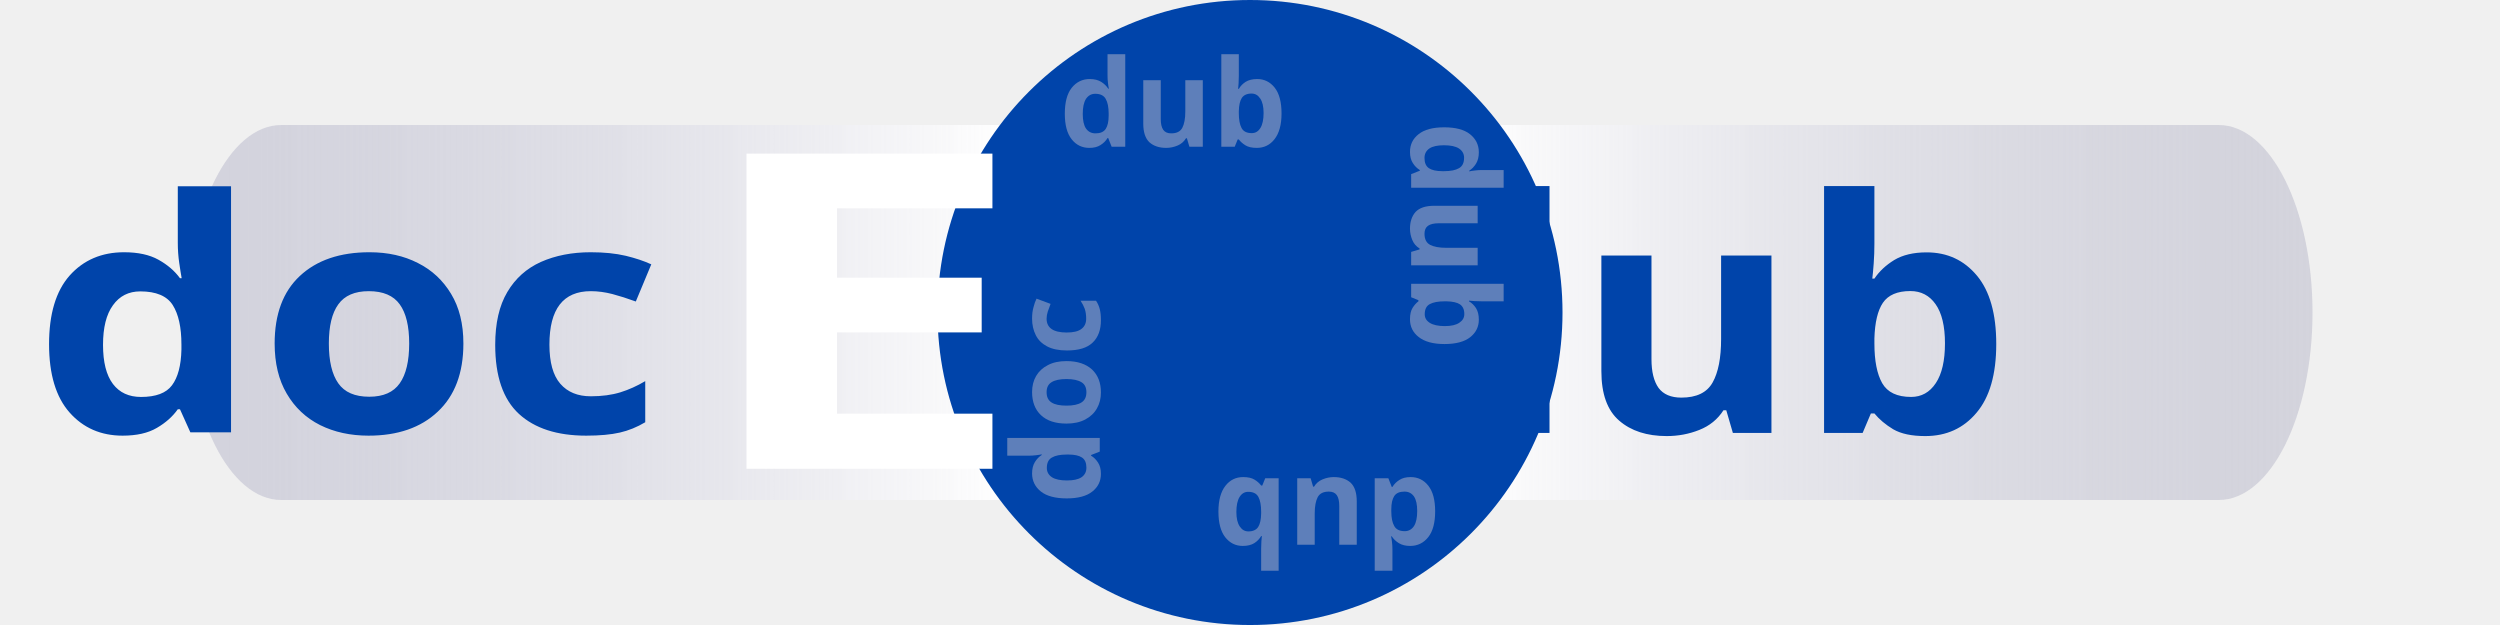
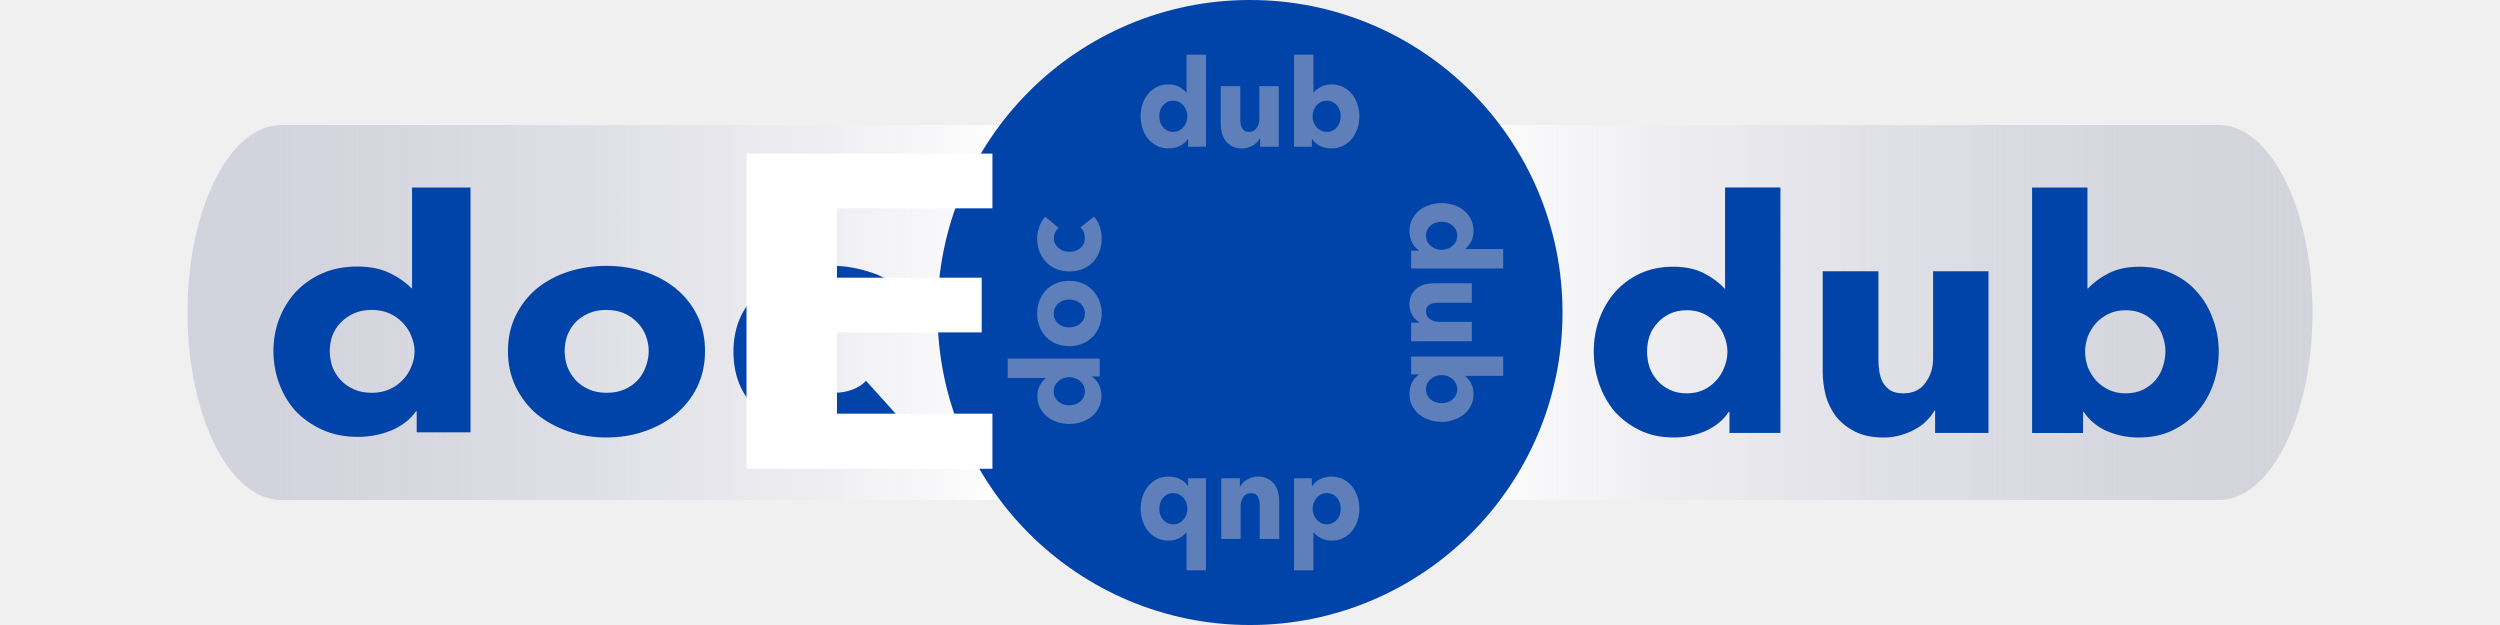
<svg xmlns="http://www.w3.org/2000/svg" xmlns:xlink="http://www.w3.org/1999/xlink" width="640" height="160" viewBox="0 0 169.333 42.333" version="1.1" id="svg8">
  <defs id="defs2">
    <linearGradient id="linearGradient1142">
      <stop style="stop-color:#b5b5c9;stop-opacity:0.502" offset="0" id="stop1134" />
      <stop style="stop-color:#ffffff;stop-opacity:1" offset="0.387" id="stop989" />
      <stop style="stop-color:#ffffff;stop-opacity:1" offset="0.6" id="stop999" />
      <stop style="stop-color:#b6b6c8;stop-opacity:0.5" offset="1" id="stop1140" />
    </linearGradient>
    <linearGradient id="linearGradient1130">
      <stop style="stop-color:#ffffff;stop-opacity:0" offset="0" id="stop1122" />
      <stop style="stop-color:#ffffff;stop-opacity:0.77" offset="0.373" id="stop1124" />
      <stop style="stop-color:#ffffff;stop-opacity:1" offset="0.613" id="stop1126" />
      <stop style="stop-color:#ffffff;stop-opacity:0;" offset="1" id="stop1128" />
    </linearGradient>
    <linearGradient id="linearGradient1042-3">
      <stop style="stop-color:#ffffff;stop-opacity:0" offset="0" id="stop1055" />
      <stop style="stop-color:#ffffff;stop-opacity:0.77" offset="0.388" id="stop1064" />
      <stop style="stop-color:#ffffff;stop-opacity:1" offset="0.5" id="stop1062" />
      <stop style="stop-color:#ffffff;stop-opacity:0;" offset="1" id="stop1057" />
    </linearGradient>
    <rect x="42.333" y="29.633" width="63.5" height="12.7" id="rect102" />
    <rect x="21.167" y="4.233" width="192.147" height="57.191" id="rect80" />
    <linearGradient xlink:href="#linearGradient1042-3" id="linearGradient1060" gradientUnits="userSpaceOnUse" x1="-3.0883715e-08" y1="21.167" x2="169.333" y2="21.167" gradientTransform="matrix(1.125,0,0,1,-10.58333,0)" />
    <linearGradient xlink:href="#linearGradient1130" id="linearGradient1120" x1="6.028" y1="25.421" x2="156.733" y2="25.421" gradientUnits="userSpaceOnUse" />
    <linearGradient xlink:href="#linearGradient1142" id="linearGradient1144" gradientUnits="userSpaceOnUse" x1="0" y1="21.167" x2="169.333" y2="21.167" gradientTransform="matrix(0.8499999,0,0,0.6,12.7,8.466667)" />
  </defs>
  <g id="layer1">
    <rect style="fill:url(#linearGradient1144);fill-opacity:1;stroke:none;stroke-width:0.378;stroke-linejoin:round;stroke-miterlimit:4;stroke-dasharray:none;stroke-opacity:1" id="rect1034" width="143.933" height="25.4" x="12.7" y="8.467" ry="12.7" rx="6.35" />
-     <text xml:space="preserve" id="text100" style="fill:black;fill-opacity:1;line-height:1.25;stroke:none;font-family:sans-serif;font-style:normal;font-weight:normal;font-size:10.583px;white-space:pre;shape-inside:url(#rect102);stroke-linejoin:round;" />
+     <text xml:space="preserve" id="text100" style="fill:black;fill-opacity:1;line-height:1.25;stroke:none;font-family:sans-serif;font-style:normal;font-weight:normal;font-size:10.583px;white-space:pre;shape-inside:url(#rect102);stroke-linejoin:round" />
    <text xml:space="preserve" style="font-style:normal;font-weight:normal;font-size:10.583px;line-height:1.25;font-family:sans-serif;fill:#000000;fill-opacity:1;stroke:none;stroke-width:0.265;stroke-linejoin:round;" x="48.683" y="50.8" id="text203">
      <tspan id="tspan201" x="48.683" y="50.8" style="stroke-width:0.265;stroke-linejoin:round;" />
    </text>
    <text xml:space="preserve" style="font-style:normal;font-weight:normal;font-size:10.583px;line-height:1.25;font-family:sans-serif;fill:#000000;fill-opacity:1;stroke:none;stroke-width:0.265" x="222.25" y="0" id="text1148">
      <tspan id="tspan1146" x="222.25" y="0" style="stroke-width:0.265" />
    </text>
-     <text xml:space="preserve" style="font-style:normal;font-weight:normal;font-size:23.009px;line-height:1.25;font-family:sans-serif;fill:#0044aa;fill-opacity:1;stroke:none;stroke-width:1.673;stroke-linejoin:round;" x="37.408" y="30.716" id="text108-4-5-7" transform="scale(1.048966,0.9533198)">
-       <tspan id="tspan106-3-8-1" x="37.408" y="30.716" style="font-style:normal;font-variant:normal;font-weight:bold;font-stretch:normal;font-size:23.009px;font-family:'Avenir Next';-inkscape-font-specification:'Avenir Next Bold';text-align:center;text-anchor:middle;fill:#0044aa;fill-opacity:1;stroke-width:1.673;stroke-linejoin:round;">doc</tspan>
-     </text>
-     <text xml:space="preserve" style="font-style:normal;font-weight:normal;font-size:22.424px;line-height:1.25;font-family:sans-serif;fill:#0044aa;fill-opacity:1;stroke:none;stroke-width:1.631;stroke-linejoin:round;" x="126.629" y="29.902" id="text108-4-5-3" transform="scale(1.01966,0.9807194)">
-       <tspan id="tspan106-3-8-8" x="126.629" y="29.902" style="font-style:normal;font-variant:normal;font-weight:bold;font-stretch:normal;font-size:22.424px;font-family:'Avenir Next';-inkscape-font-specification:'Avenir Next Bold';text-align:center;text-anchor:middle;fill:#0044aa;fill-opacity:1;stroke-width:1.631;stroke-linejoin:round;">dub</tspan>
-     </text>
+     <g aria-label="doc" transform="scale(1.048966,0.9533198)" id="text108-4-5-7" style="font-size:23.009px;line-height:1.25;fill:#0044aa;stroke-width:1.673;stroke-linejoin:round">
+       <path d="M 26.906,30.716 V 29.221 h -0.046 q -0.552,0.874 -1.588,1.358 -1.012,0.46 -2.163,0.46 -1.288,0 -2.301,-0.506 -1.012,-0.506 -1.726,-1.334 -0.69,-0.851 -1.058,-1.956 -0.368,-1.104 -0.368,-2.301 0,-1.196 0.368,-2.278 0.391,-1.104 1.081,-1.933 0.713,-0.828 1.703,-1.311 1.012,-0.483 2.255,-0.483 1.265,0 2.14,0.483 0.874,0.483 1.358,1.058 h 0.046 v -7.156 h 3.773 v 17.394 z m -0.138,-5.752 q 0,-0.552 -0.207,-1.081 -0.184,-0.529 -0.552,-0.943 -0.345,-0.414 -0.851,-0.667 -0.506,-0.253 -1.15,-0.253 -0.667,0 -1.173,0.253 -0.506,0.253 -0.851,0.667 -0.345,0.391 -0.529,0.92 -0.161,0.529 -0.161,1.081 0,0.552 0.161,1.104 0.184,0.529 0.529,0.943 0.345,0.414 0.851,0.667 0.506,0.253 1.173,0.253 0.644,0 1.15,-0.253 0.506,-0.253 0.851,-0.667 0.368,-0.414 0.552,-0.943 0.207,-0.529 0.207,-1.081 z" style="font-weight:bold;font-family:'Avenir Next';-inkscape-font-specification:'Avenir Next Bold';text-align:center;text-anchor:middle" id="path3281" />
+       <path d="m 45.524,24.941 q 0,1.404 -0.506,2.554 -0.506,1.127 -1.381,1.933 -0.874,0.782 -2.025,1.219 -1.15,0.437 -2.462,0.437 -1.288,0 -2.462,-0.437 -1.15,-0.437 -2.025,-1.219 -0.851,-0.805 -1.358,-1.933 -0.506,-1.15 -0.506,-2.554 0,-1.404 0.506,-2.531 0.506,-1.127 1.358,-1.91 0.874,-0.782 2.025,-1.196 1.173,-0.414 2.462,-0.414 1.311,0 2.462,0.414 1.15,0.414 2.025,1.196 0.874,0.782 1.381,1.91 0.506,1.127 0.506,2.531 z m -3.635,0 q 0,-0.552 -0.184,-1.081 -0.184,-0.529 -0.529,-0.92 -0.345,-0.414 -0.851,-0.667 -0.506,-0.253 -1.173,-0.253 -0.667,0 -1.173,0.253 -0.506,0.253 -0.851,0.667 -0.322,0.391 -0.506,0.92 -0.161,0.529 -0.161,1.081 0,0.552 0.161,1.081 0.184,0.529 0.529,0.966 0.345,0.414 0.851,0.667 0.506,0.253 1.173,0.253 0.667,0 1.173,-0.253 0.506,-0.253 0.851,-0.667 0.345,-0.437 0.506,-0.966 0.184,-0.529 0.184,-1.081 z" style="font-weight:bold;font-family:'Avenir Next';-inkscape-font-specification:'Avenir Next Bold';text-align:center;text-anchor:middle" id="path3283" />
+       <path d="m 55.828,22.962 q -0.322,-0.414 -0.874,-0.667 -0.552,-0.253 -1.127,-0.253 -0.598,0 -1.081,0.253 -0.483,0.23 -0.828,0.644 -0.345,0.391 -0.552,0.92 -0.184,0.529 -0.184,1.127 0,0.598 0.184,1.127 0.184,0.529 0.529,0.943 0.368,0.391 0.851,0.621 0.506,0.23 1.127,0.23 0.575,0 1.127,-0.207 0.575,-0.23 0.92,-0.644 l 2.094,2.554 q -0.713,0.69 -1.841,1.081 -1.127,0.391 -2.393,0.391 -1.358,0 -2.531,-0.414 -1.173,-0.414 -2.048,-1.196 -0.851,-0.805 -1.358,-1.933 -0.483,-1.127 -0.483,-2.554 0,-1.404 0.483,-2.531 0.506,-1.127 1.358,-1.91 0.874,-0.805 2.048,-1.219 1.173,-0.437 2.508,-0.437 0.621,0 1.219,0.115 0.621,0.115 1.173,0.322 0.575,0.184 1.035,0.483 0.483,0.276 0.828,0.621 z" style="font-weight:bold;font-family:'Avenir Next';-inkscape-font-specification:'Avenir Next Bold';text-align:center;text-anchor:middle" id="path3285" />
+     </g>
+     <g aria-label="dub" transform="scale(1.01966,0.9807194)" id="text108-4-5-3" style="font-size:22.424px;line-height:1.25;fill:#0044aa;stroke-width:1.631;stroke-linejoin:round">
+       <path d="m 114.883,29.902 v -1.458 h -0.045 q -0.538,0.852 -1.547,1.323 -0.987,0.448 -2.108,0.448 -1.256,0 -2.242,-0.493 -0.987,-0.493 -1.682,-1.301 -0.673,-0.83 -1.031,-1.906 -0.359,-1.076 -0.359,-2.242 0,-1.166 0.359,-2.22 0.381,-1.076 1.054,-1.884 0.695,-0.807 1.659,-1.278 0.987,-0.471 2.198,-0.471 1.233,0 2.085,0.471 0.852,0.471 1.323,1.031 h 0.045 v -6.974 h 3.677 v 16.952 z m -0.135,-5.606 q 0,-0.538 -0.202,-1.054 -0.179,-0.516 -0.538,-0.919 -0.336,-0.404 -0.83,-0.65 -0.493,-0.247 -1.121,-0.247 -0.65,0 -1.144,0.247 -0.493,0.247 -0.83,0.65 -0.336,0.381 -0.516,0.897 -0.157,0.516 -0.157,1.054 0,0.538 0.157,1.076 0.179,0.516 0.516,0.919 0.336,0.404 0.83,0.65 0.493,0.247 1.144,0.247 0.628,0 1.121,-0.247 0.493,-0.247 0.83,-0.65 0.359,-0.404 0.538,-0.919 0.202,-0.516 0.202,-1.054 z" style="font-weight:bold;font-family:'Avenir Next';-inkscape-font-specification:'Avenir Next Bold';text-align:center;text-anchor:middle" id="path3306" />
+       <path d="m 128.544,29.902 v -1.547 h -0.045 q -0.202,0.381 -0.538,0.718 -0.314,0.336 -0.762,0.583 -0.426,0.247 -0.964,0.404 -0.516,0.157 -1.099,0.157 -1.121,0 -1.906,-0.404 -0.762,-0.404 -1.256,-1.031 -0.471,-0.65 -0.695,-1.458 -0.202,-0.83 -0.202,-1.682 v -6.907 h 3.7 v 6.054 q 0,0.471 0.067,0.897 0.067,0.426 0.247,0.762 0.202,0.336 0.516,0.538 0.314,0.179 0.83,0.179 0.964,0 1.458,-0.718 0.516,-0.718 0.516,-1.682 V 18.735 h 3.677 v 11.167 z" style="font-weight:bold;font-family:'Avenir Next';-inkscape-font-specification:'Avenir Next Bold';text-align:center;text-anchor:middle" id="path3308" />
+       <path d="m 147.386,24.274 q 0,1.166 -0.359,2.242 -0.359,1.076 -1.054,1.906 -0.673,0.807 -1.659,1.301 -0.987,0.493 -2.242,0.493 -1.121,0 -2.13,-0.448 -0.987,-0.471 -1.525,-1.323 h -0.045 v 1.458 h -3.386 V 12.95 h 3.677 v 6.974 h 0.045 q 0.471,-0.561 1.323,-1.031 0.852,-0.471 2.085,-0.471 1.211,0 2.175,0.471 0.987,0.471 1.659,1.278 0.695,0.807 1.054,1.884 0.381,1.054 0.381,2.22 z m -3.543,0 q 0,-0.538 -0.179,-1.054 -0.157,-0.516 -0.493,-0.897 -0.336,-0.404 -0.83,-0.65 -0.493,-0.247 -1.144,-0.247 -0.628,0 -1.121,0.247 -0.493,0.247 -0.852,0.65 -0.336,0.404 -0.538,0.919 -0.179,0.516 -0.179,1.054 0,0.538 0.179,1.054 0.202,0.516 0.538,0.919 0.359,0.404 0.852,0.65 0.493,0.247 1.121,0.247 0.65,0 1.144,-0.247 0.493,-0.247 0.83,-0.65 0.336,-0.404 0.493,-0.919 0.179,-0.538 0.179,-1.076 z" style="font-weight:bold;font-family:'Avenir Next';-inkscape-font-specification:'Avenir Next Bold';text-align:center;text-anchor:middle" id="path3310" />
+     </g>
    <circle style="fill:#0044aa;fill-opacity:1;stroke:none;stroke-width:0.429;stroke-linejoin:round;stroke-miterlimit:4;stroke-dasharray:none;stroke-opacity:1" id="path1033" cx="84.667" cy="21.167" r="21.167" />
    <text xml:space="preserve" style="font-style:normal;font-weight:normal;font-size:34.794px;line-height:1.25;font-family:sans-serif;fill:#ffffff;fill-opacity:1;stroke:none;stroke-width:2.53;stroke-linejoin:round;stroke-opacity:1" x="72.681" y="36.951" id="text108-4-5-3-9" transform="scale(1.163826,0.8592353)">
      <tspan id="tspan106-3-8-8-4" x="72.681" y="36.951" style="font-style:normal;font-variant:normal;font-weight:bold;font-stretch:normal;font-size:34.794px;font-family:'Avenir Next';-inkscape-font-specification:'Avenir Next Bold';text-align:center;text-anchor:middle;fill:#ffffff;fill-opacity:1;stroke:none;stroke-width:2.53;stroke-linejoin:round;stroke-opacity:1">E</tspan>
    </text>
    <text xml:space="preserve" style="font-style:normal;font-weight:normal;font-size:10.583px;line-height:1.25;font-family:sans-serif;fill:#000000;fill-opacity:1;stroke:none;stroke-width:0.265" x="120.65" y="50.8" id="text1027">
      <tspan id="tspan1025" x="120.65" y="50.8" style="stroke-width:0.265" />
    </text>
    <text xml:space="preserve" style="font-style:normal;font-weight:normal;font-size:10.583px;line-height:1.25;font-family:sans-serif;fill:#000000;fill-opacity:1;stroke:none;stroke-width:0.265" x="105.833" y="-4.233" id="text1031">
      <tspan id="tspan1029" x="105.833" y="-4.233" style="stroke-width:0.265" />
    </text>
    <text xml:space="preserve" style="font-style:normal;font-weight:normal;font-size:10.583px;line-height:1.25;font-family:sans-serif;fill:#000000;fill-opacity:1;stroke:none;stroke-width:0.265" x="44.45" y="4.233" id="text912">
      <tspan id="tspan910" x="44.45" y="4.233" style="stroke-width:0.265" />
    </text>
-     <text xml:space="preserve" style="font-style:normal;font-weight:normal;font-size:8.124px;line-height:1.25;font-family:sans-serif;fill:#b7b7c8;fill-opacity:0.514;stroke:none;stroke-width:0.591;stroke-linejoin:round" x="-85.948" y="-31.911" id="text108-4-5-3-3" transform="scale(-0.9850841,-1.015142)">
-       <tspan id="tspan106-3-8-8-9" x="-85.948" y="-31.911" style="font-style:normal;font-variant:normal;font-weight:bold;font-stretch:normal;font-size:8.124px;font-family:'Avenir Next';-inkscape-font-specification:'Avenir Next Bold';text-align:center;text-anchor:middle;fill:#b7b7c8;fill-opacity:0.514;stroke-width:0.591;stroke-linejoin:round">dub</tspan>
-     </text>
-     <text xml:space="preserve" style="font-style:normal;font-weight:normal;font-size:8.124px;line-height:1.25;font-family:sans-serif;fill:#b7b7c8;fill-opacity:0.514;stroke:none;stroke-width:0.591;stroke-linejoin:round" x="85.949" y="9.79" id="text108-4-5-3-8" transform="scale(0.9850841,1.015142)">
-       <tspan id="tspan106-3-8-8-2" x="85.949" y="9.79" style="font-style:normal;font-variant:normal;font-weight:bold;font-stretch:normal;font-size:8.124px;font-family:'Avenir Next';-inkscape-font-specification:'Avenir Next Bold';text-align:center;text-anchor:middle;fill:#b7b7c8;fill-opacity:0.514;stroke-width:0.591;stroke-linejoin:round">dub</tspan>
-     </text>
-     <text xml:space="preserve" style="font-style:normal;font-weight:normal;font-size:8.124px;line-height:1.25;font-family:sans-serif;fill:#b7b7c8;fill-opacity:0.514;stroke:none;stroke-width:0.591;stroke-linejoin:round" x="-22.175" y="73.378" id="text108-4-5-3-8-5" transform="matrix(0,-0.9850841,1.015142,0,0,0)">
-       <tspan id="tspan106-3-8-8-2-5" x="-22.175" y="73.378" style="font-style:normal;font-variant:normal;font-weight:bold;font-stretch:normal;font-size:8.124px;font-family:'Avenir Next';-inkscape-font-specification:'Avenir Next Bold';text-align:center;text-anchor:middle;fill:#b7b7c8;fill-opacity:0.514;stroke-width:0.591;stroke-linejoin:round">doc</tspan>
-     </text>
-     <text xml:space="preserve" style="font-style:normal;font-weight:normal;font-size:8.124px;line-height:1.25;font-family:sans-serif;fill:#b7b7c8;fill-opacity:0.514;stroke:none;stroke-width:0.591;stroke-linejoin:round" x="21.487" y="-94.157" id="text108-4-5-3-4" transform="matrix(0,0.9850841,-1.015142,0,0,0)">
-       <tspan id="tspan106-3-8-8-8" x="21.487" y="-94.157" style="font-style:normal;font-variant:normal;font-weight:bold;font-stretch:normal;font-size:8.124px;font-family:'Avenir Next';-inkscape-font-specification:'Avenir Next Bold';text-align:center;text-anchor:middle;fill:#b7b7c8;fill-opacity:0.514;stroke-width:0.591;stroke-linejoin:round">dub</tspan>
-     </text>
+     <g aria-label="dub" transform="scale(-0.9850841,-1.015142)" id="text108-4-5-3-3" style="font-size:8.124px;line-height:1.25;fill:#b7b7c8;fill-opacity:0.514;stroke-width:0.591;stroke-linejoin:round">
+       <path d="m -90.203,-31.911 v -0.528 h -0.016 q -0.195,0.309 -0.561,0.479 -0.357,0.162 -0.764,0.162 -0.455,0 -0.812,-0.179 -0.357,-0.179 -0.609,-0.471 -0.244,-0.301 -0.374,-0.691 -0.13,-0.39 -0.13,-0.812 0,-0.422 0.13,-0.804 0.138,-0.39 0.382,-0.682 0.252,-0.292 0.601,-0.463 0.357,-0.171 0.796,-0.171 0.447,0 0.756,0.171 0.309,0.171 0.479,0.374 h 0.016 v -2.526 h 1.332 v 6.142 z m -0.049,-2.031 q 0,-0.195 -0.073,-0.382 -0.065,-0.187 -0.195,-0.333 -0.122,-0.146 -0.301,-0.236 -0.179,-0.089 -0.406,-0.089 -0.236,0 -0.414,0.089 -0.179,0.089 -0.301,0.236 -0.122,0.138 -0.187,0.325 -0.057,0.187 -0.057,0.382 0,0.195 0.057,0.39 0.065,0.187 0.187,0.333 0.122,0.146 0.301,0.236 0.179,0.089 0.414,0.089 0.227,0 0.406,-0.089 0.179,-0.089 0.301,-0.236 0.13,-0.146 0.195,-0.333 0.073,-0.187 0.073,-0.382 z" style="font-weight:bold;font-family:'Avenir Next';-inkscape-font-specification:'Avenir Next Bold';text-align:center;text-anchor:middle" id="path3381" />
+       <path d="m -85.254,-31.911 v -0.561 h -0.016 q -0.073,0.138 -0.195,0.26 -0.114,0.122 -0.276,0.211 -0.154,0.089 -0.349,0.146 -0.187,0.057 -0.398,0.057 -0.406,0 -0.691,-0.146 -0.276,-0.146 -0.455,-0.374 -0.171,-0.236 -0.252,-0.528 -0.073,-0.301 -0.073,-0.609 v -2.502 h 1.34 v 2.193 q 0,0.171 0.024,0.325 0.024,0.154 0.089,0.276 0.073,0.122 0.187,0.195 0.114,0.065 0.301,0.065 0.349,0 0.528,-0.26 0.187,-0.26 0.187,-0.609 v -2.185 h 1.332 v 4.046 z" style="font-weight:bold;font-family:'Avenir Next';-inkscape-font-specification:'Avenir Next Bold';text-align:center;text-anchor:middle" id="path3383" />
+       <path d="m -78.428,-33.95 q 0,0.422 -0.13,0.812 -0.13,0.39 -0.382,0.691 -0.244,0.292 -0.601,0.471 -0.357,0.179 -0.812,0.179 -0.406,0 -0.772,-0.162 -0.357,-0.171 -0.552,-0.479 h -0.016 v 0.528 h -1.227 v -6.142 h 1.332 v 2.526 h 0.016 q 0.171,-0.203 0.479,-0.374 0.309,-0.171 0.756,-0.171 0.439,0 0.788,0.171 0.357,0.171 0.601,0.463 0.252,0.292 0.382,0.682 0.138,0.382 0.138,0.804 z m -1.284,0 q 0,-0.195 -0.065,-0.382 -0.057,-0.187 -0.179,-0.325 -0.122,-0.146 -0.301,-0.236 -0.179,-0.089 -0.414,-0.089 -0.227,0 -0.406,0.089 -0.179,0.089 -0.309,0.236 -0.122,0.146 -0.195,0.333 -0.065,0.187 -0.065,0.382 0,0.195 0.065,0.382 0.073,0.187 0.195,0.333 0.13,0.146 0.309,0.236 0.179,0.089 0.406,0.089 0.236,0 0.414,-0.089 0.179,-0.089 0.301,-0.236 0.122,-0.146 0.179,-0.333 0.065,-0.195 0.065,-0.39 z" style="font-weight:bold;font-family:'Avenir Next';-inkscape-font-specification:'Avenir Next Bold';text-align:center;text-anchor:middle" id="path3385" />
+     </g>
+     <g aria-label="dub" transform="scale(0.9850841,1.015142)" id="text108-4-5-3-8" style="font-size:8.124px;line-height:1.25;fill:#b7b7c8;fill-opacity:0.514;stroke-width:0.591;stroke-linejoin:round">
+       <path d="M 81.694,9.79 V 9.262 h -0.016 q -0.195,0.309 -0.561,0.479 -0.357,0.162 -0.764,0.162 -0.455,0 -0.812,-0.179 Q 79.184,9.547 78.932,9.254 78.688,8.954 78.558,8.564 q -0.13,-0.39 -0.13,-0.812 0,-0.422 0.13,-0.804 0.138,-0.39 0.382,-0.682 0.252,-0.292 0.601,-0.463 0.357,-0.171 0.796,-0.171 0.447,0 0.756,0.171 0.309,0.171 0.479,0.374 h 0.016 V 3.649 H 82.921 v 6.142 z m -0.049,-2.031 q 0,-0.195 -0.073,-0.382 -0.065,-0.187 -0.195,-0.333 -0.122,-0.146 -0.301,-0.236 -0.179,-0.089 -0.406,-0.089 -0.236,0 -0.414,0.089 -0.179,0.089 -0.301,0.236 -0.122,0.138 -0.187,0.325 -0.057,0.187 -0.057,0.382 0,0.195 0.057,0.39 0.065,0.187 0.187,0.333 0.122,0.146 0.301,0.236 0.179,0.089 0.414,0.089 0.227,0 0.406,-0.089 0.179,-0.089 0.301,-0.236 0.13,-0.146 0.195,-0.333 0.073,-0.187 0.073,-0.382 z" style="font-weight:bold;font-family:'Avenir Next';-inkscape-font-specification:'Avenir Next Bold';text-align:center;text-anchor:middle" id="path3331" />
+       <path d="M 86.643,9.79 V 9.23 h -0.016 q -0.073,0.138 -0.195,0.26 -0.114,0.122 -0.276,0.211 -0.154,0.089 -0.349,0.146 -0.187,0.057 -0.398,0.057 -0.406,0 -0.691,-0.146 -0.276,-0.146 -0.455,-0.374 -0.171,-0.236 -0.252,-0.528 -0.073,-0.301 -0.073,-0.609 V 5.745 h 1.34 V 7.938 q 0,0.171 0.024,0.325 0.024,0.154 0.089,0.276 0.073,0.122 0.187,0.195 0.114,0.065 0.301,0.065 0.349,0 0.528,-0.26 0.187,-0.26 0.187,-0.609 V 5.745 h 1.332 v 4.046 z" style="font-weight:bold;font-family:'Avenir Next';-inkscape-font-specification:'Avenir Next Bold';text-align:center;text-anchor:middle" id="path3333" />
+       <path d="m 93.469,7.751 q 0,0.422 -0.13,0.812 -0.13,0.39 -0.382,0.691 -0.244,0.292 -0.601,0.471 -0.357,0.179 -0.812,0.179 -0.406,0 -0.772,-0.162 -0.357,-0.171 -0.552,-0.479 h -0.016 V 9.79 H 88.977 V 3.649 h 1.332 V 6.175 h 0.016 Q 90.496,5.972 90.805,5.802 q 0.309,-0.171 0.756,-0.171 0.439,0 0.788,0.171 0.357,0.171 0.601,0.463 0.252,0.292 0.382,0.682 0.138,0.382 0.138,0.804 z m -1.284,0 q 0,-0.195 -0.065,-0.382 -0.057,-0.187 -0.179,-0.325 -0.122,-0.146 -0.301,-0.236 -0.179,-0.089 -0.414,-0.089 -0.227,0 -0.406,0.089 -0.179,0.089 -0.309,0.236 -0.122,0.146 -0.195,0.333 -0.065,0.187 -0.065,0.382 0,0.195 0.065,0.382 0.073,0.187 0.195,0.333 0.13,0.146 0.309,0.236 0.179,0.089 0.406,0.089 0.236,0 0.414,-0.089 0.179,-0.089 0.301,-0.236 0.122,-0.146 0.179,-0.333 0.065,-0.195 0.065,-0.39 z" style="font-weight:bold;font-family:'Avenir Next';-inkscape-font-specification:'Avenir Next Bold';text-align:center;text-anchor:middle" id="path3335" />
+     </g>
+     <g aria-label="doc" transform="matrix(0,-0.9850841,1.015142,0,0,0)" id="text108-4-5-3-8-5" style="font-size:8.124px;line-height:1.25;fill:#b7b7c8;fill-opacity:0.514;stroke-width:0.591;stroke-linejoin:round">
+       <path d="m -25.883,73.378 v -0.528 h -0.016 q -0.195,0.309 -0.561,0.479 -0.357,0.162 -0.764,0.162 -0.455,0 -0.812,-0.179 -0.357,-0.179 -0.609,-0.471 -0.244,-0.301 -0.374,-0.691 -0.13,-0.39 -0.13,-0.812 0,-0.422 0.13,-0.804 0.138,-0.39 0.382,-0.682 0.252,-0.292 0.601,-0.463 0.357,-0.171 0.796,-0.171 0.447,0 0.756,0.171 0.309,0.171 0.479,0.374 h 0.016 v -2.526 h 1.332 v 6.142 z m -0.049,-2.031 q 0,-0.195 -0.073,-0.382 -0.065,-0.187 -0.195,-0.333 -0.122,-0.146 -0.301,-0.236 -0.179,-0.089 -0.406,-0.089 -0.236,0 -0.414,0.089 -0.179,0.089 -0.301,0.236 -0.122,0.138 -0.187,0.325 -0.057,0.187 -0.057,0.382 0,0.195 0.057,0.39 0.065,0.187 0.187,0.333 0.122,0.146 0.301,0.236 0.179,0.089 0.414,0.089 0.227,0 0.406,-0.089 0.179,-0.089 0.301,-0.236 0.13,-0.146 0.195,-0.333 0.073,-0.187 0.073,-0.382 z" style="font-weight:bold;font-family:'Avenir Next';-inkscape-font-specification:'Avenir Next Bold';text-align:center;text-anchor:middle" id="path3406" />
+       <path d="m -19.309,71.339 q 0,0.496 -0.179,0.902 -0.179,0.398 -0.487,0.682 -0.309,0.276 -0.715,0.431 -0.406,0.154 -0.869,0.154 -0.455,0 -0.869,-0.154 -0.406,-0.154 -0.715,-0.431 -0.301,-0.284 -0.479,-0.682 -0.179,-0.406 -0.179,-0.902 0,-0.496 0.179,-0.894 0.179,-0.398 0.479,-0.674 0.309,-0.276 0.715,-0.422 0.414,-0.146 0.869,-0.146 0.463,0 0.869,0.146 0.406,0.146 0.715,0.422 0.309,0.276 0.487,0.674 0.179,0.398 0.179,0.894 z m -1.284,0 q 0,-0.195 -0.065,-0.382 -0.065,-0.187 -0.187,-0.325 -0.122,-0.146 -0.301,-0.236 -0.179,-0.089 -0.414,-0.089 -0.236,0 -0.414,0.089 -0.179,0.089 -0.301,0.236 -0.114,0.138 -0.179,0.325 -0.057,0.187 -0.057,0.382 0,0.195 0.057,0.382 0.065,0.187 0.187,0.341 0.122,0.146 0.301,0.236 0.179,0.089 0.414,0.089 0.236,0 0.414,-0.089 0.179,-0.089 0.301,-0.236 0.122,-0.154 0.179,-0.341 0.065,-0.187 0.065,-0.382 z" style="font-weight:bold;font-family:'Avenir Next';-inkscape-font-specification:'Avenir Next Bold';text-align:center;text-anchor:middle" id="path3408" />
+       <path d="m -15.672,70.64 q -0.114,-0.146 -0.309,-0.236 -0.195,-0.089 -0.398,-0.089 -0.211,0 -0.382,0.089 -0.171,0.081 -0.292,0.227 -0.122,0.138 -0.195,0.325 -0.065,0.187 -0.065,0.398 0,0.211 0.065,0.398 0.065,0.187 0.187,0.333 0.13,0.138 0.301,0.219 0.179,0.081 0.398,0.081 0.203,0 0.398,-0.073 0.203,-0.081 0.325,-0.227 l 0.739,0.902 q -0.252,0.244 -0.65,0.382 -0.398,0.138 -0.845,0.138 -0.479,0 -0.894,-0.146 -0.414,-0.146 -0.723,-0.422 -0.301,-0.284 -0.479,-0.682 -0.171,-0.398 -0.171,-0.902 0,-0.496 0.171,-0.894 0.179,-0.398 0.479,-0.674 0.309,-0.284 0.723,-0.431 0.414,-0.154 0.885,-0.154 0.219,0 0.431,0.041 0.219,0.041 0.414,0.114 0.203,0.065 0.366,0.171 0.171,0.097 0.292,0.219 z" style="font-weight:bold;font-family:'Avenir Next';-inkscape-font-specification:'Avenir Next Bold';text-align:center;text-anchor:middle" id="path3410" />
+     </g>
+     <g aria-label="dub" transform="matrix(0,0.9850841,-1.015142,0,0,0)" id="text108-4-5-3-4" style="font-size:8.124px;line-height:1.25;fill:#b7b7c8;fill-opacity:0.514;stroke-width:0.591;stroke-linejoin:round">
+       <path d="m 17.231,-94.157 v -0.528 h -0.016 q -0.195,0.309 -0.561,0.479 -0.357,0.162 -0.764,0.162 -0.455,0 -0.812,-0.179 -0.357,-0.179 -0.609,-0.471 -0.244,-0.301 -0.374,-0.691 -0.13,-0.39 -0.13,-0.812 0,-0.422 0.13,-0.804 0.138,-0.39 0.382,-0.682 0.252,-0.292 0.601,-0.463 0.357,-0.171 0.796,-0.171 0.447,0 0.756,0.171 0.309,0.171 0.479,0.374 h 0.016 v -2.526 h 1.332 v 6.142 z m -0.049,-2.031 q 0,-0.195 -0.073,-0.382 -0.065,-0.187 -0.195,-0.333 -0.122,-0.146 -0.301,-0.236 -0.179,-0.089 -0.406,-0.089 -0.236,0 -0.414,0.089 -0.179,0.089 -0.301,0.236 -0.122,0.138 -0.187,0.325 -0.057,0.187 -0.057,0.382 0,0.195 0.057,0.39 0.065,0.187 0.187,0.333 0.122,0.146 0.301,0.236 0.179,0.089 0.414,0.089 0.227,0 0.406,-0.089 0.179,-0.089 0.301,-0.236 0.13,-0.146 0.195,-0.333 0.073,-0.187 0.073,-0.382 z" style="font-weight:bold;font-family:'Avenir Next';-inkscape-font-specification:'Avenir Next Bold';text-align:center;text-anchor:middle" id="path3356" />
+       <path d="m 22.18,-94.157 v -0.561 h -0.016 q -0.073,0.138 -0.195,0.26 -0.114,0.122 -0.276,0.211 -0.154,0.089 -0.349,0.146 -0.187,0.057 -0.398,0.057 -0.406,0 -0.691,-0.146 -0.276,-0.146 -0.455,-0.374 -0.171,-0.236 -0.252,-0.528 -0.073,-0.301 -0.073,-0.609 v -2.502 h 1.34 v 2.193 q 0,0.171 0.024,0.325 0.024,0.154 0.089,0.276 0.073,0.122 0.187,0.195 0.114,0.065 0.301,0.065 0.349,0 0.528,-0.26 0.187,-0.26 0.187,-0.609 v -2.185 h 1.332 v 4.046 z" style="font-weight:bold;font-family:'Avenir Next';-inkscape-font-specification:'Avenir Next Bold';text-align:center;text-anchor:middle" id="path3358" />
+       <path d="m 29.007,-96.196 q 0,0.422 -0.13,0.812 -0.13,0.39 -0.382,0.691 -0.244,0.292 -0.601,0.471 -0.357,0.179 -0.812,0.179 -0.406,0 -0.772,-0.162 -0.357,-0.171 -0.552,-0.479 h -0.016 v 0.528 h -1.227 v -6.142 H 25.846 v 2.526 h 0.016 q 0.171,-0.203 0.479,-0.374 0.309,-0.171 0.756,-0.171 0.439,0 0.788,0.171 0.357,0.171 0.601,0.463 0.252,0.292 0.382,0.682 0.138,0.382 0.138,0.804 z m -1.284,0 q 0,-0.195 -0.065,-0.382 -0.057,-0.187 -0.179,-0.325 -0.122,-0.146 -0.301,-0.236 -0.179,-0.089 -0.414,-0.089 -0.227,0 -0.406,0.089 -0.179,0.089 -0.309,0.236 -0.122,0.146 -0.195,0.333 -0.065,0.187 -0.065,0.382 0,0.195 0.065,0.382 0.073,0.187 0.195,0.333 0.13,0.146 0.309,0.236 0.179,0.089 0.406,0.089 0.236,0 0.414,-0.089 0.179,-0.089 0.301,-0.236 0.122,-0.146 0.179,-0.333 0.065,-0.195 0.065,-0.39 z" style="font-weight:bold;font-family:'Avenir Next';-inkscape-font-specification:'Avenir Next Bold';text-align:center;text-anchor:middle" id="path3360" />
+     </g>
  </g>
</svg>
